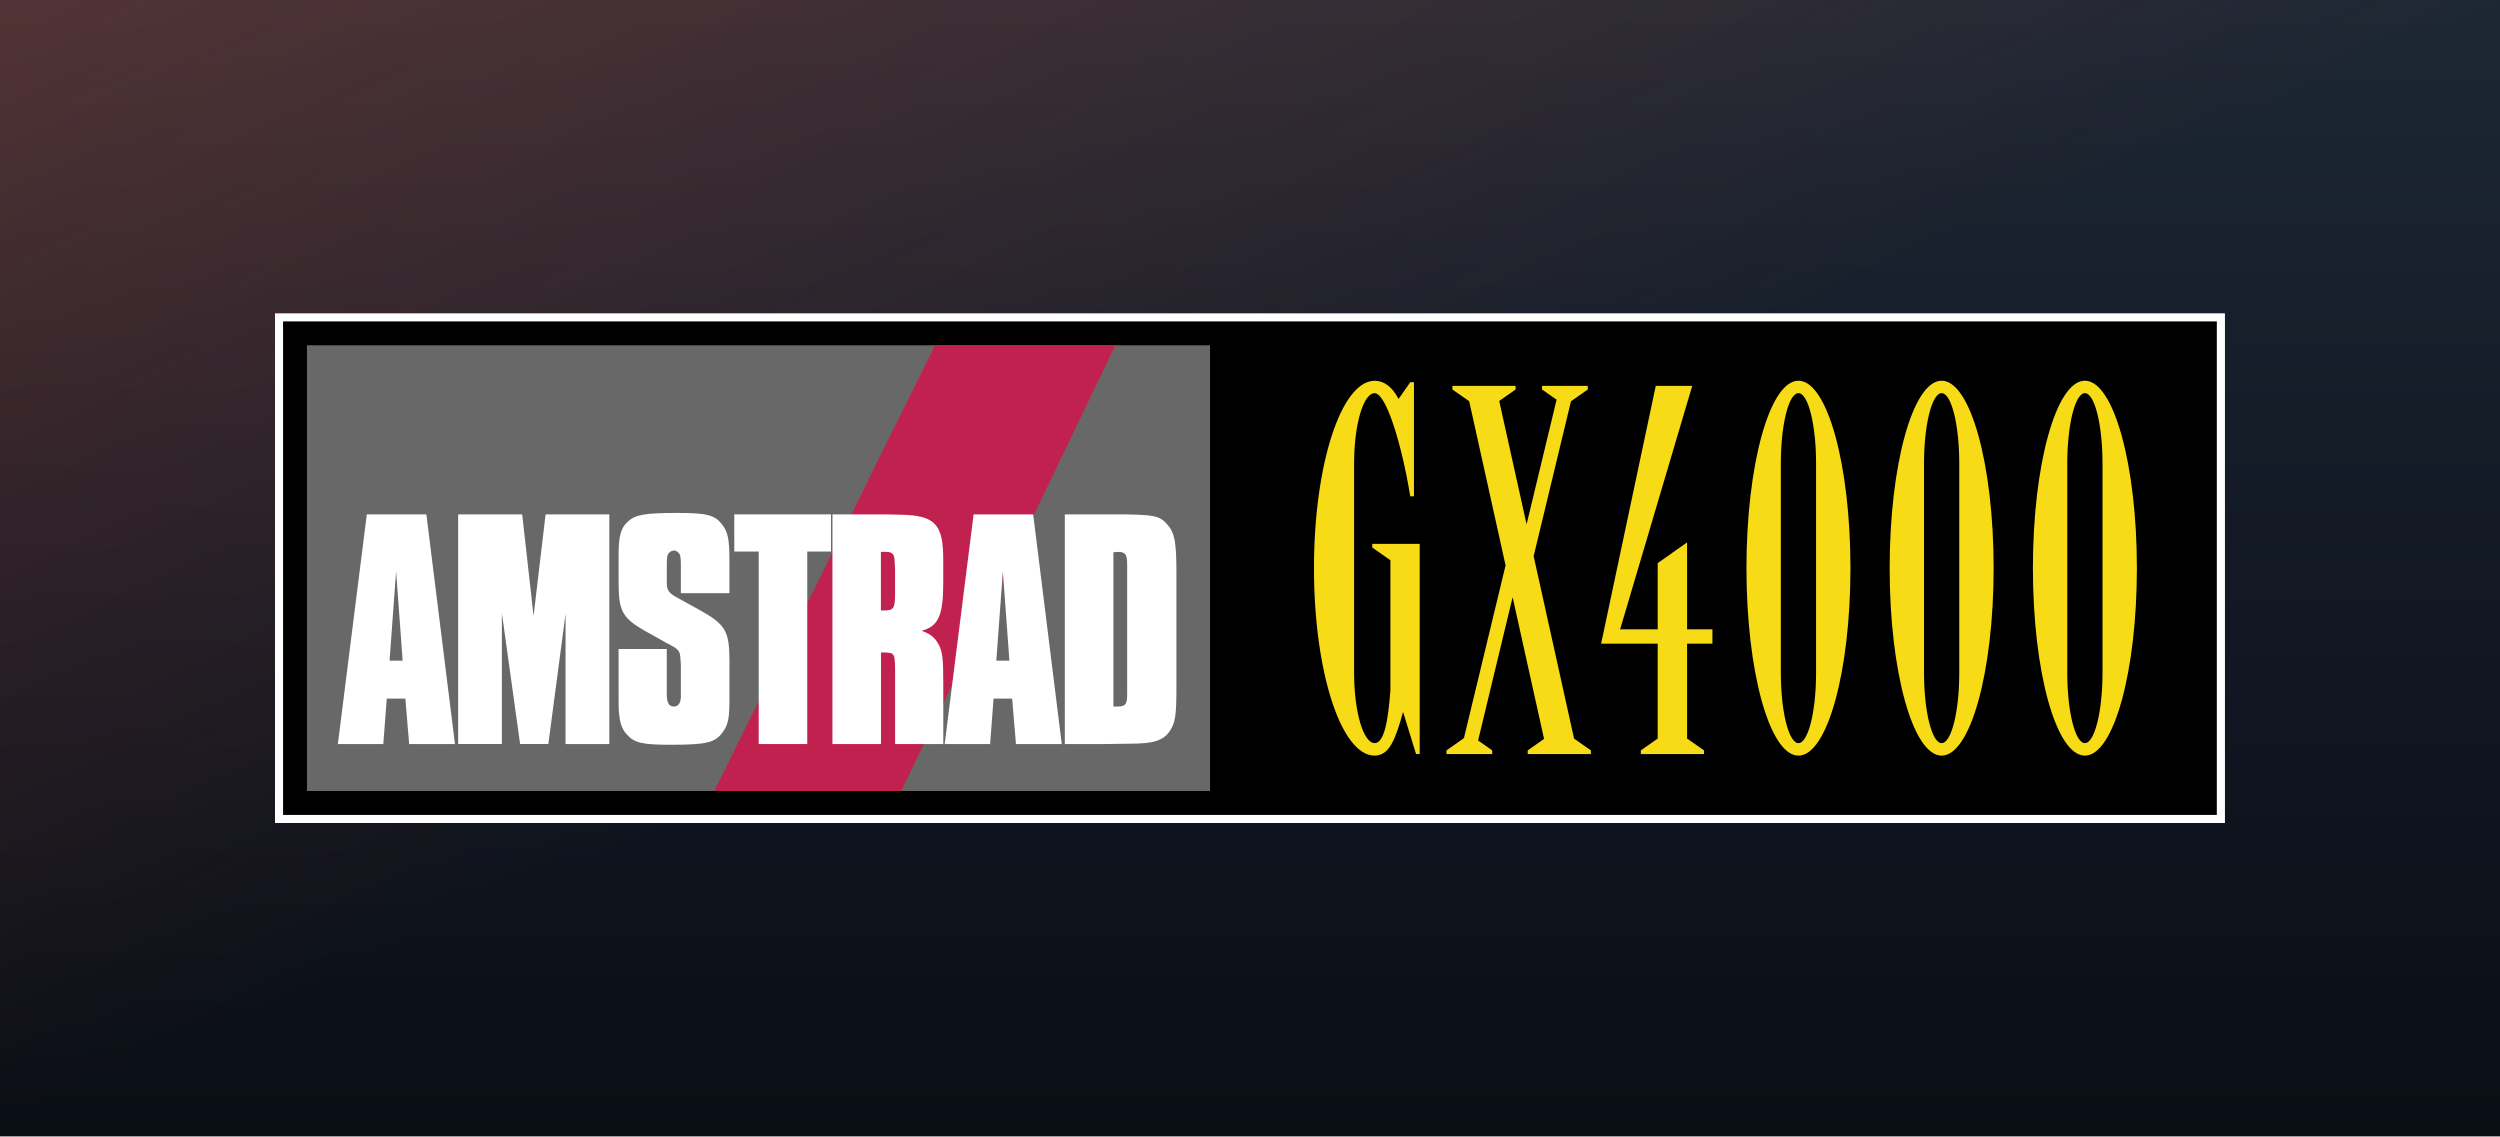
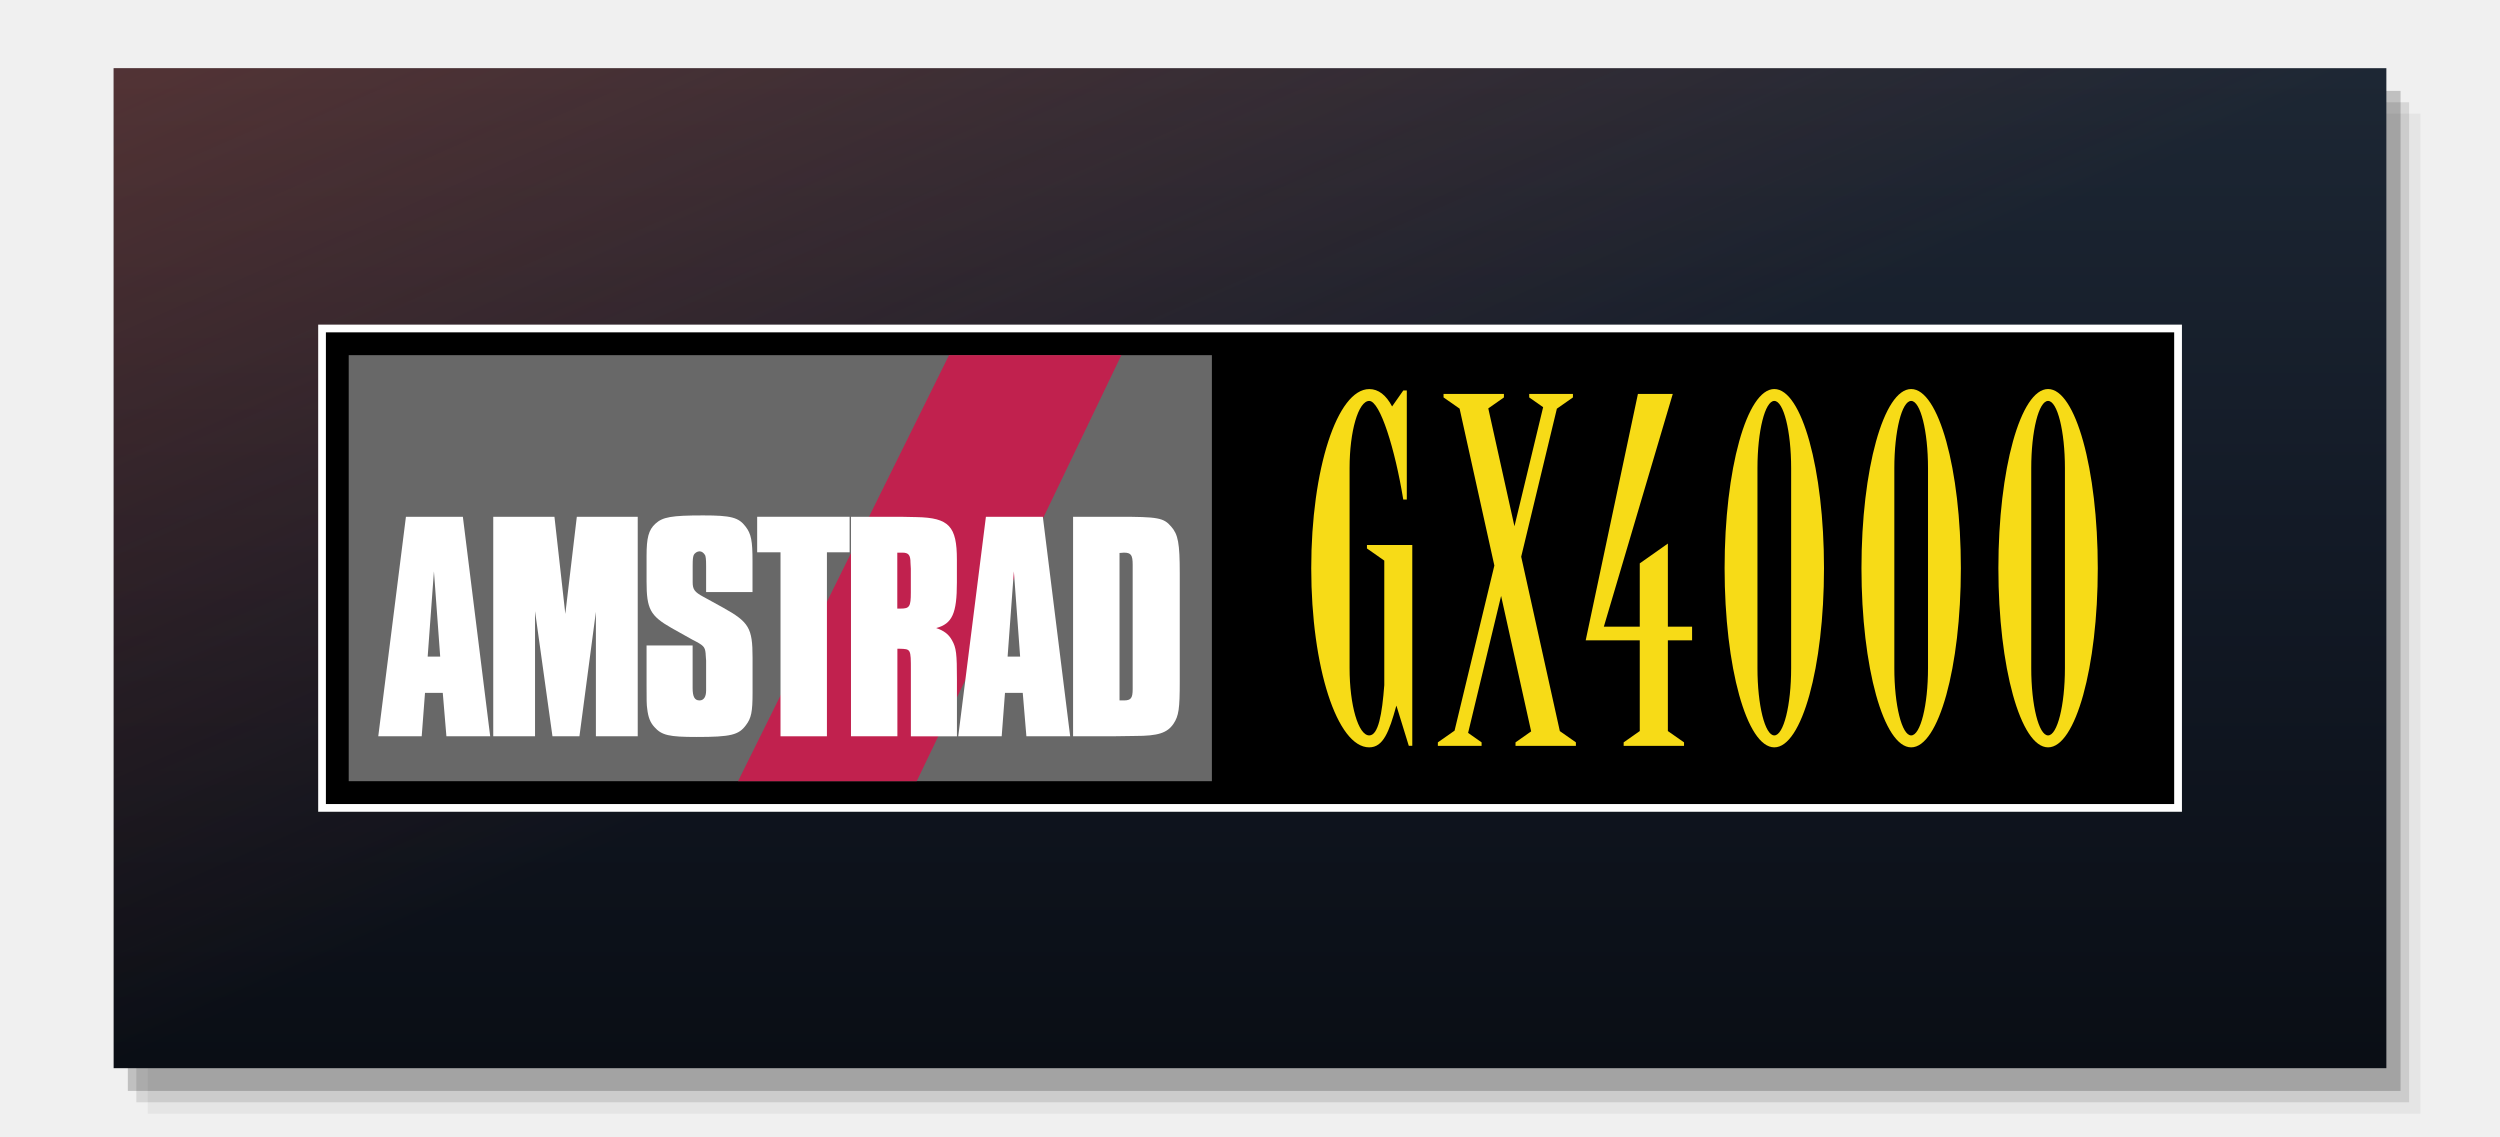
<svg xmlns="http://www.w3.org/2000/svg" viewBox="0 0 440 200" preserveAspectRatio="xMidYMid meet">
  <defs>
    <linearGradient id="capBase" x1="0" y1="0" x2="0" y2="1">
      <stop offset="0" stop-color="#1d2734" />
      <stop offset="0.5" stop-color="#121925" />
      <stop offset="1" stop-color="#0a0e15" />
    </linearGradient>
    <linearGradient id="capBloom" x1="0" y1="0" x2="1" y2="1">
      <stop offset="0" stop-color="#e85638" stop-opacity="0.26" />
      <stop offset="0.5" stop-color="#e85638" stop-opacity="0" />
    </linearGradient>
  </defs>
-   <rect width="440" height="200" fill="url(#capBase)" />
-   <rect width="440" height="200" fill="url(#capBloom)" />
-   <g transform="translate(48.400 55.147) scale(0.08937)">
+   <rect x="26.0" y="20.0" width="400" height="176" fill="#000000" fill-opacity="0.05" />
+   <rect x="24.0" y="18.0" width="400" height="176" fill="#000000" fill-opacity="0.11" />
+   <rect x="22.5" y="16.0" width="400" height="176" fill="#000000" fill-opacity="0.2" />
+   <rect x="20" y="12" width="400" height="176" fill="url(#capBase)" />
+   <rect x="20" y="12" width="400" height="176" fill="url(#capBloom)" />
+   <g transform="translate(56.000 57.134) scale(0.08542)">
    <style type="text/css">
	.st0{fill:#F7DB17;}
	.st1{fill:#08080A;}
	.st2{fill:#686868;}
	.st3{fill:#C1214E;}
	.st4{fill:#FFFFFF;}
</style>
    <g>
      <g>
        <rect x="7.9" y="7.9" width="3824.1" height="987.8" />
        <path class="st4" d="M3824.1,15.9v971.9H15.9V15.9H3824.1 M3840,0h-15.9H15.9H0v15.9v971.9v15.9h15.9h3808.3h15.9v-15.9V15.9V0    L3840,0z" />
      </g>
      <rect x="62.9" y="62.9" class="st2" width="1778.5" height="877.8" />
      <g>
        <g>
          <g>
            <polygon class="st3" points="1654.9,62.9 1233.2,940.7 865.1,940.7 1299.8,62.9     " />
          </g>
          <g>
            <path class="st4" d="M354.4,848.2h-90.2l-7.5-89.5h-36.6l-6.8,89.5h-89.5l57-452.3h117.3L354.4,848.2z M238.5,508.4l-12.9,175.6      h25.8L238.5,508.4z" />
            <path class="st4" d="M658.3,848.2h-86.1V591.8l-33.9,256.3h-55.6l-35.9-257.7v257.7h-86.1V395.9h126.1l22.4,200.1l23.7-200.1      h125.5V848.2z" />
            <path class="st4" d="M799.3,551.2v-53.6c0-14.2-0.7-19-2-22.4c-2.7-4.7-6.8-8.1-11.5-8.1s-10.2,3.4-12.2,8.1      c-1.4,4.1-2,7.5-2,22.4v33.2c0,14.9,4.1,20.3,21.7,29.8l40.7,22.4c53.6,29.8,61,42,61,103.1v72.6c0,39.3-2.7,52.2-13.6,66.5      c-14.9,20.3-31.2,24.4-101.7,24.4c-56.3,0-71.9-3.4-86.8-20.3c-8.8-9.5-12.9-20.3-14.9-37.3c-1.4-8.8-1.4-19-1.4-49.5V661h94.9      v76v11.5c0,18.3,4.1,25.8,14.2,25.8c8.8,0,13.6-7.5,13.6-20.3v-11.5v-50.2l-0.7-9.5c-0.7-17-2.7-20.3-19-29.2      c-6.1-3.4-10.9-5.4-11.5-6.1l-40-22.4c-44.1-25.1-51.5-39.3-51.5-95.6v-52.9c0-37.3,4.1-53.6,18.3-66.5      c14.9-13.6,32.6-17,98.3-17c57.6,0,73.2,4.1,87.5,23.1c11.5,14.9,14.2,29.2,14.2,71.2v63.7H799.3z" />
            <path class="st4" d="M1048.2,848.2h-95.6V469.1h-48.1v-73.2H1095v73.2h-46.8V848.2z" />
            <path class="st4" d="M1199.4,395.9l33.9,0.7c66.5,1.4,82.7,19,82.7,87.5v47.5c0,63.1-9.5,84.8-42.7,93.6      c16.3,5.4,25.8,12.9,32.6,25.1c8.8,15.6,10.2,27.8,10.2,80.7v117.3h-94.9V712.6c0-44.8,0-44.1-23.7-44.8c-1.4,0-2,0-4.1,0v180.4      h-95.6V395.9H1199.4z M1200.1,585.1c18.3,0,21-4.1,21-33.2V503l-0.7-12.2c0-16.3-4.1-21-17-21h-6.1h-4.1v115.3      C1196.7,585.1,1198.8,585.1,1200.1,585.1z" />
            <path class="st4" d="M1549.4,848.2h-90.2l-7.5-89.5h-36.6l-6.8,89.5h-89.5l57-452.3h117.3L1549.4,848.2z M1433.4,508.4      l-12.9,175.6h25.8L1433.4,508.4z" />
            <path class="st4" d="M1648.4,395.9c82.1,0,93.6,2,109.2,20.3c14.2,16.3,17.6,33.9,17.6,96.3v223.1c0,55.6-2,70.5-12.9,86.8      c-12.9,19-31.9,25.1-78.7,25.1l-48.2,0.7h-80V395.9H1648.4z M1659.9,774.3c14.9,0,18.3-4.7,18.3-23.7c0-2.7,0-4.7,0-9.5      c0-7.5,0-15.6,0-22.4V506.4v-11.5c0-20.3-3.4-25.1-18.3-25.1c-2,0-5.4,0.7-8.8,0.7v303.8      C1654.5,774.3,1657.9,774.3,1659.9,774.3z" />
          </g>
        </g>
        <g>
          <g>
            <path class="st0" d="M3000.2,132.7c-56.6,0-102.4,165.3-102.4,369.2S2943.6,871,3000.2,871s102.4-165.3,102.4-369.2      S3056.8,132.7,3000.2,132.7z M3034.9,707.8c0,76.6-15.5,138.6-34.7,138.6s-34.7-62.1-34.7-138.6v-412      c0-76.6,15.5-138.6,34.7-138.6s34.7,62.1,34.7,138.6V707.8z" />
            <path class="st0" d="M3282.2,132.7c-56.6,0-102.4,165.3-102.4,369.2S3225.7,871,3282.2,871c56.6,0,102.4-165.3,102.4-369.2      S3338.8,132.7,3282.2,132.7z M3316.9,707.8c0,76.6-15.5,138.6-34.7,138.6c-19.2,0-34.7-62.1-34.7-138.6v-412      c0-76.6,15.5-138.6,34.7-138.6c19.2,0,34.7,62.1,34.7,138.6V707.8z" />
            <path class="st0" d="M3564.3,132.7c-56.6,0-102.4,165.3-102.4,369.2S3507.7,871,3564.3,871c56.6,0,102.4-165.3,102.4-369.2      S3620.8,132.7,3564.3,132.7z M3564.3,846.4c-19.2,0-34.7-62.1-34.7-138.6v-412c0-76.6,15.5-138.6,34.7-138.6      c19.2,0,34.7,62.1,34.7,138.6v412C3599,784.4,3583.4,846.4,3564.3,846.4z" />
            <polygon class="st0" points="2780.9,451.1 2723,491.9 2723,622.3 2649,622.3 2791,142.8 2719.2,142.8 2611.6,650.5 2723,650.5       2723,837.4 2689.8,860.7 2689.8,867.9 2814.2,867.9 2814.2,860.7 2780.9,837.4 2780.9,650.5 2830.8,650.5 2830.8,622.3       2780.9,622.3     " />
            <polygon class="st0" points="2478.7,478.2 2552.2,173.2 2585.3,150 2585.3,142.8 2495.2,142.8 2495.2,150 2523.9,170.1       2464.8,415.5 2410.9,172.6 2443.1,150 2443.1,142.8 2318.7,142.8 2318.7,150 2351.8,173.1 2423.4,496.4 2341.4,836.6       2307,860.7 2307,867.9 2397.1,867.9 2397.1,860.7 2369.3,841.2 2437.3,559 2499.2,838.1 2467,860.7 2467,867.9 2591.4,867.9       2591.4,860.7 2558.3,837.5     " />
            <path class="st0" d="M2160.9,454v7.2l35.7,25v256.6c-4.5,59.6-12.2,103.6-31,103.6c-22.4,0-40.5-62.1-40.5-138.6v-412      c0-76.6,18.2-138.6,40.5-138.6c22.4,0,53.3,99.7,70.1,203.2c0,0,0.1,0,0.4,0c0.2,0,0.4,0,0.8,0c2,0,6.1,0,6.1,0V135.6h-7.2      l-23.1,33c-12.4-23.6-28.3-35.8-47-35.8c-66.1,0-119.6,165.3-119.6,369.2S2099.5,871,2165.5,871c29.1,0,41.1-32.2,55.9-85.6h0.3      l25.4,82.4h7.2V454H2160.9z" />
          </g>
        </g>
      </g>
    </g>
  </g>
</svg>
